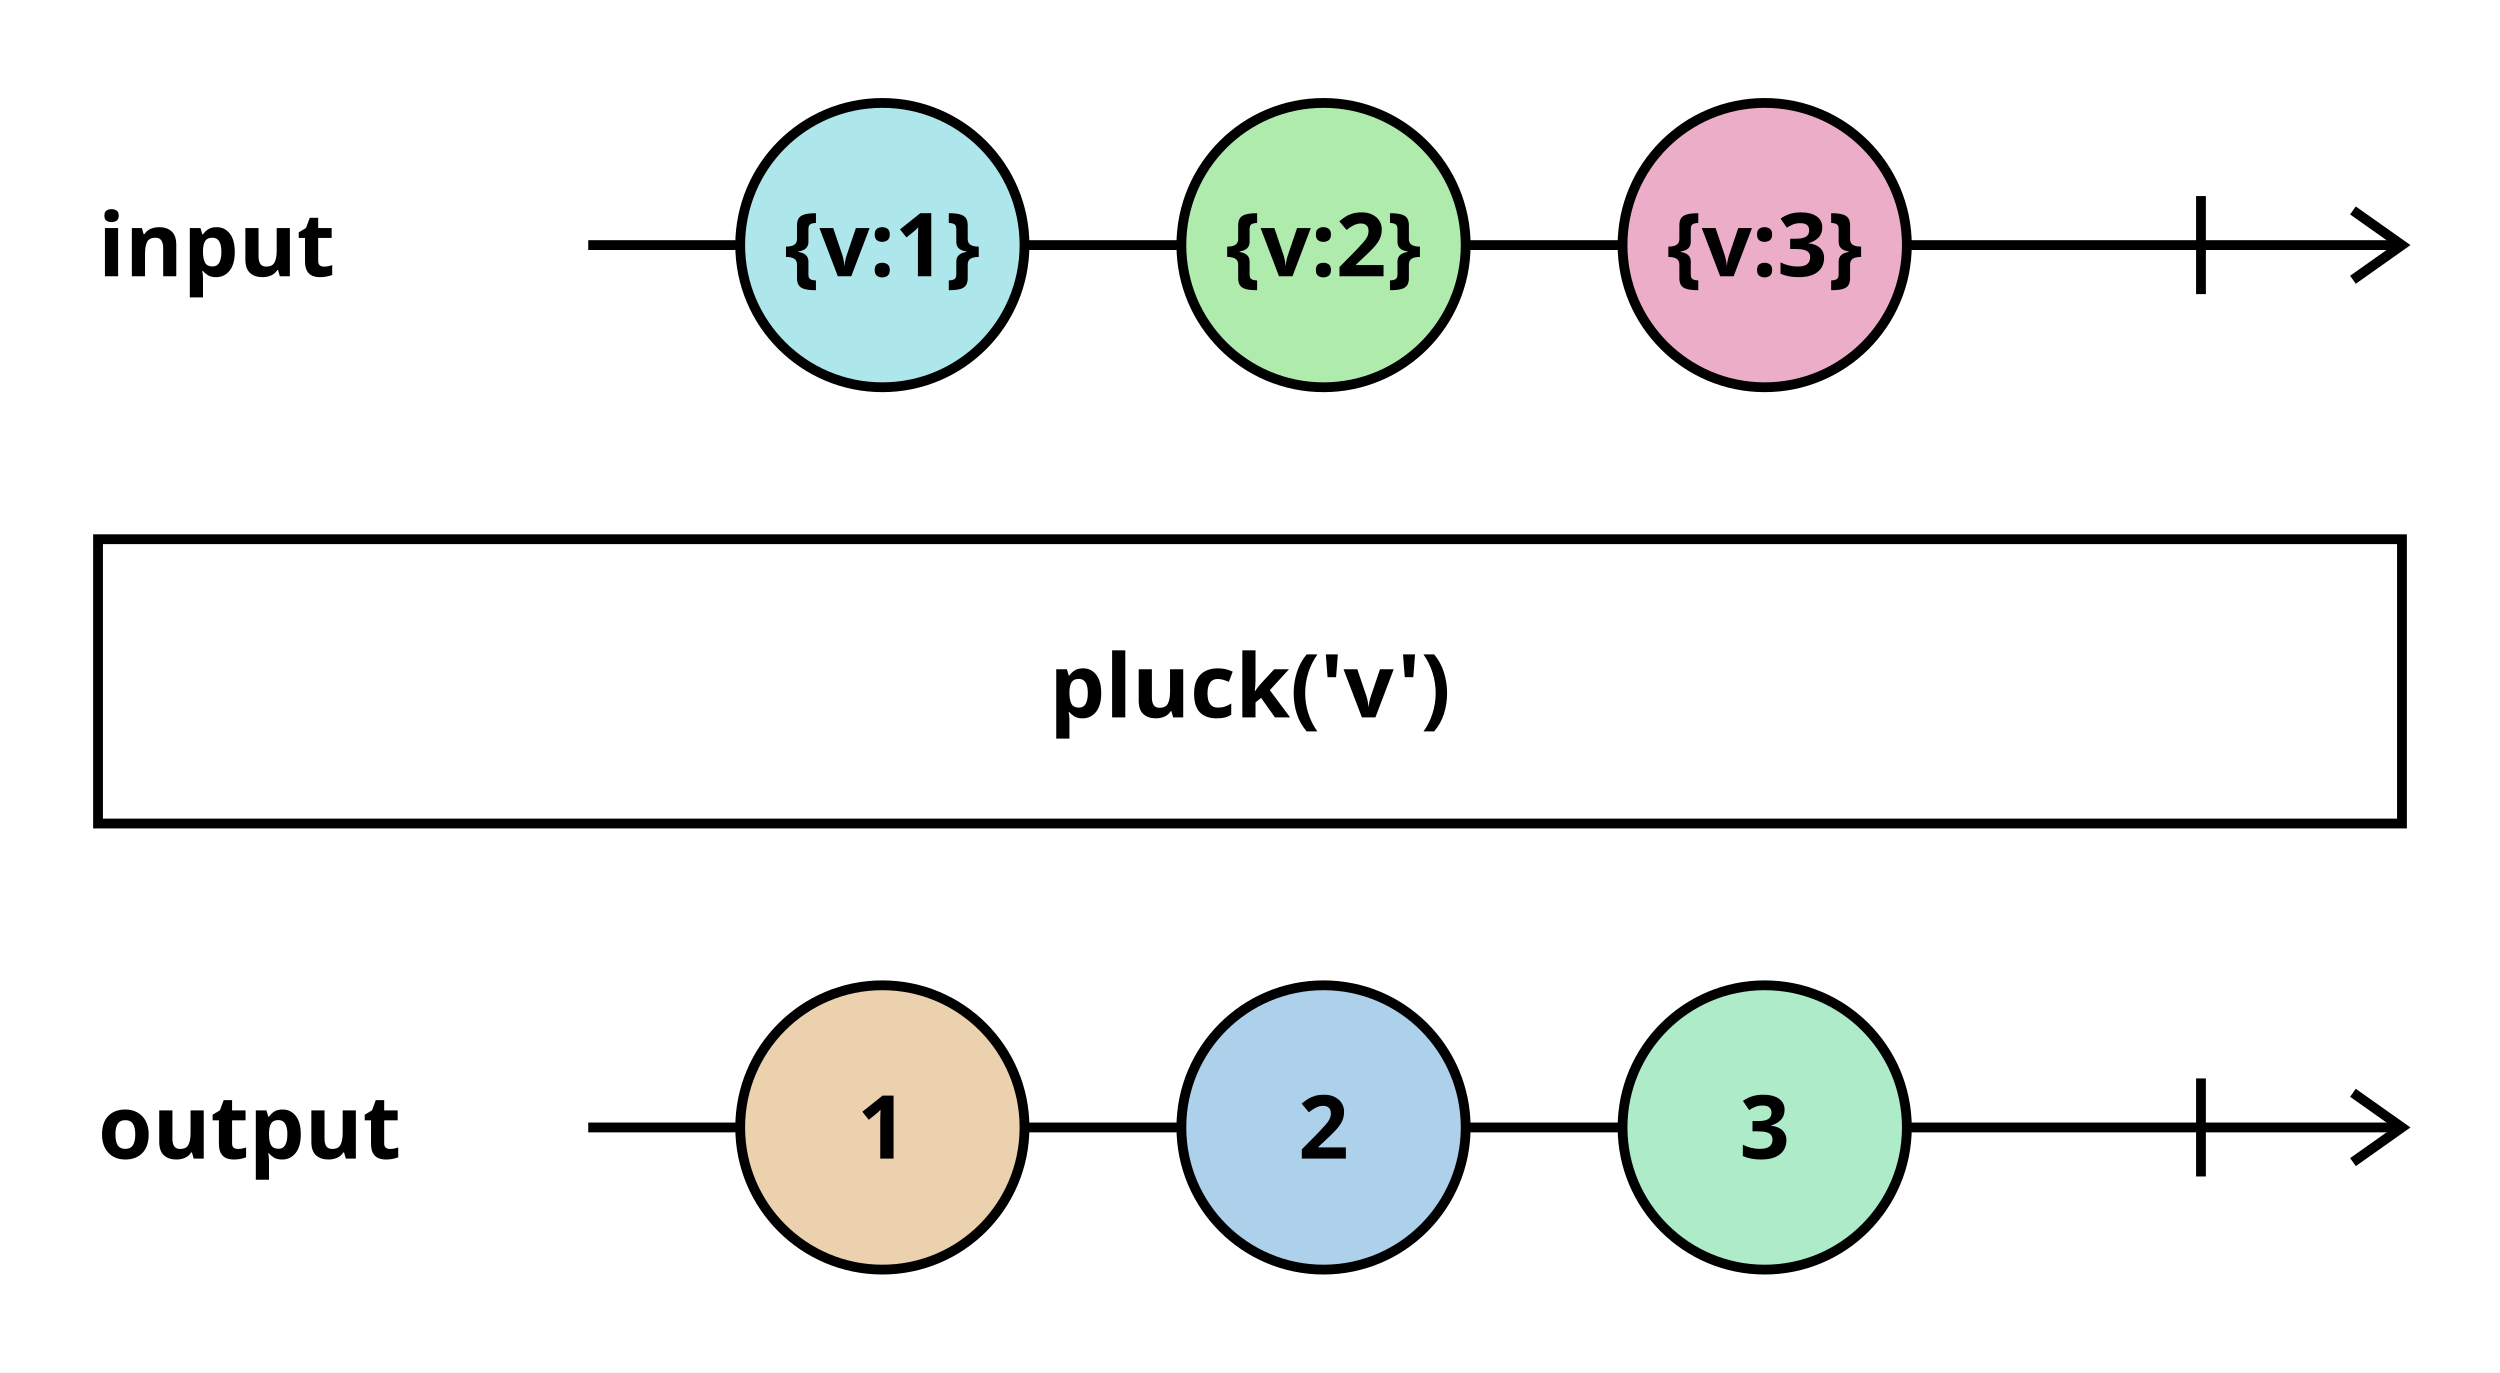
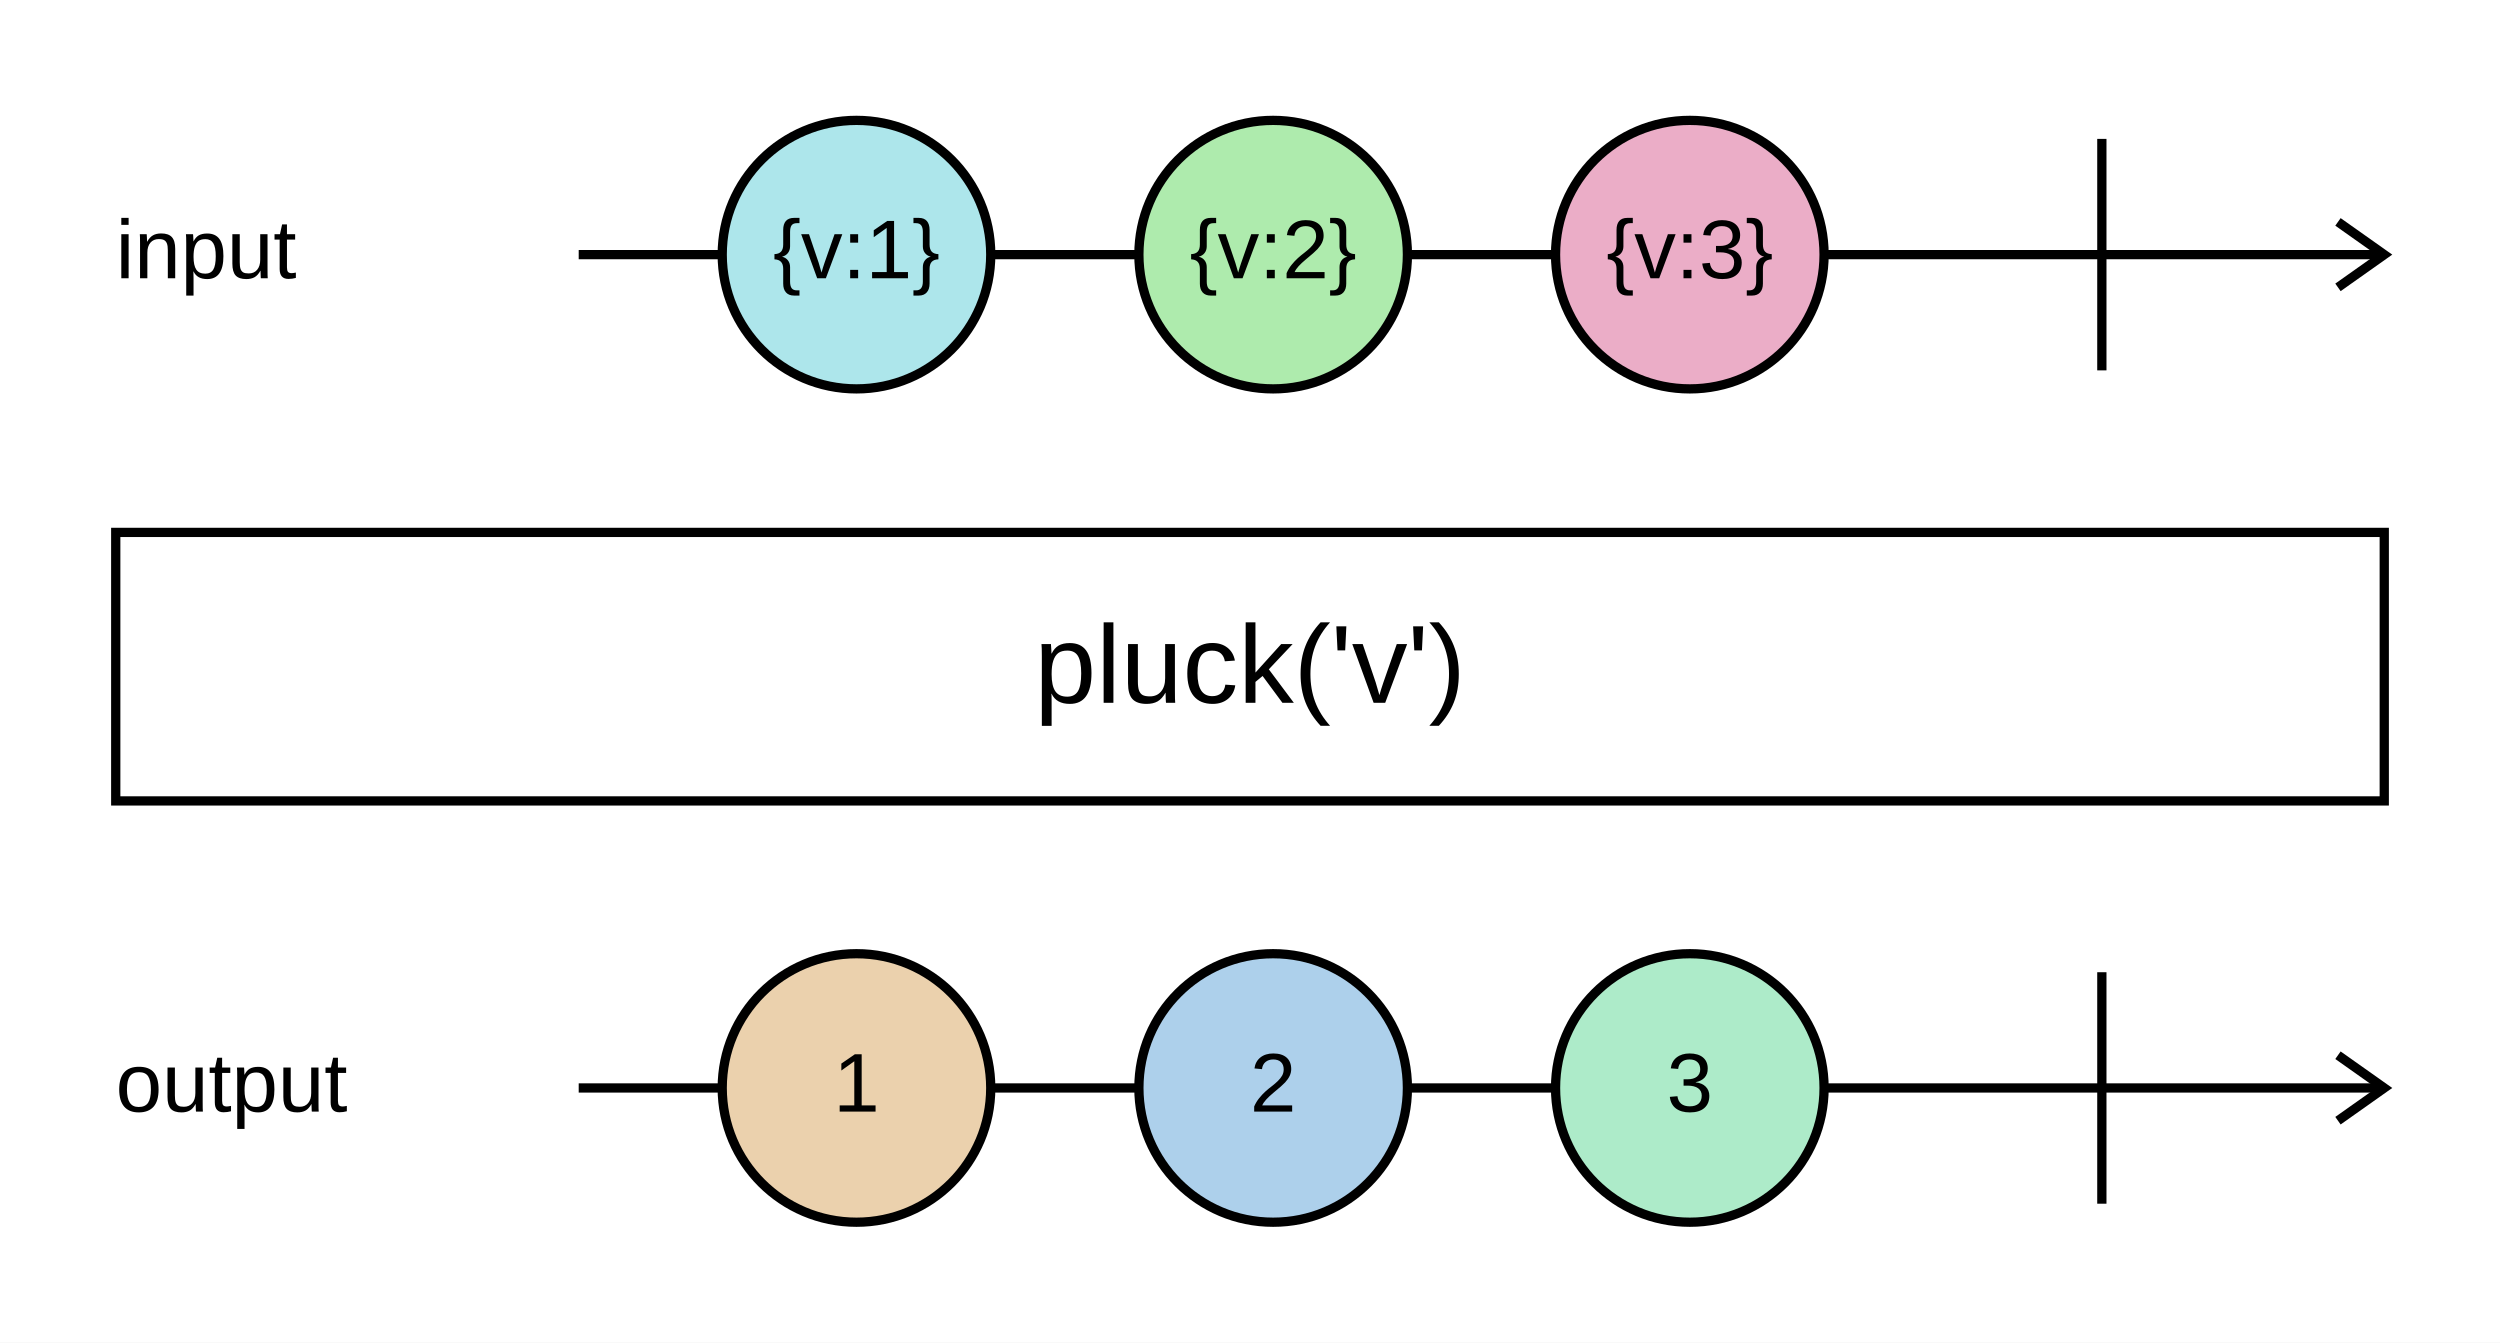
- <svg xmlns="http://www.w3.org/2000/svg" viewBox="0 0 510 280" width="510" height="280">
-   <rect x="0" y="0" fill="white" width="510" height="280" />
-   <g transform="translate(20 20)">
+ <svg xmlns="http://www.w3.org/2000/svg" viewBox="0 0 540 290" width="540" height="290">
+   <rect x="0" y="0" fill="white" width="540" height="290" />
+   <g transform="translate(25 25)">
    <g transform="translate(0 0)">
-       <text x="0" y="30" fill="black" font-family="sans-serif" font-size="18px" font-weight="bold" font-style="normal" dominant-baseline="middle">input</text>
+       <text x="0" y="30" fill="black" font-family="Arial, Helvetica, sans-serif" font-size="18px" font-weight="normal" font-style="normal" dominant-baseline="middle">input</text>
      <g transform="translate(100 0)">
        <g>
-           <line x1="0" y1="30" x2="370" y2="30" stroke="black" stroke-width="2" />
-           <polyline points="360,22.929 370,30 360,37.071" stroke="black" stroke-width="2" fill="none" />
+           <line x1="0" y1="30" x2="390" y2="30" stroke="black" stroke-width="2" />
+           <polyline points="380,22.929 390,30 380,37.071" stroke="black" stroke-width="2" fill="none" />
+         </g>
+         <g transform="translate(329 0)">
+           <line x1="0" y1="5" x2="0" y2="55" stroke="black" stroke-width="2" />
+         </g>
+         <g transform="translate(210 0)">
+           <ellipse cx="30" cy="30" rx="29" ry="29" fill="hsl(335.001, 60%, 80%)" stroke="black" stroke-width="2" />
+           <text x="30" y="30" fill="black" font-family="Arial, Helvetica, sans-serif" font-size="18px" font-weight="normal" font-style="normal" dominant-baseline="middle" text-anchor="middle">{v:3}</text>
+         </g>
+         <g transform="translate(120 0)">
+           <ellipse cx="30" cy="30" rx="29" ry="29" fill="hsl(119.361, 60%, 80%)" stroke="black" stroke-width="2" />
+           <text x="30" y="30" fill="black" font-family="Arial, Helvetica, sans-serif" font-size="18px" font-weight="normal" font-style="normal" dominant-baseline="middle" text-anchor="middle">{v:2}</text>
        </g>
        <g transform="translate(30 0)">
          <ellipse cx="30" cy="30" rx="29" ry="29" fill="hsl(184.944, 60%, 80%)" stroke="black" stroke-width="2" />
-           <text x="30" y="30" fill="black" font-family="sans-serif" font-size="18px" font-weight="bold" font-style="normal" dominant-baseline="middle" text-anchor="middle">{v:1}</text>
-         </g>
-         <g transform="translate(120 0)">
-           <ellipse cx="30" cy="30" rx="29" ry="29" fill="hsl(119.361, 60%, 80%)" stroke="black" stroke-width="2" />
-           <text x="30" y="30" fill="black" font-family="sans-serif" font-size="18px" font-weight="bold" font-style="normal" dominant-baseline="middle" text-anchor="middle">{v:2}</text>
-         </g>
-         <g transform="translate(210 0)">
-           <ellipse cx="30" cy="30" rx="29" ry="29" fill="hsl(335.001, 60%, 80%)" stroke="black" stroke-width="2" />
-           <text x="30" y="30" fill="black" font-family="sans-serif" font-size="18px" font-weight="bold" font-style="normal" dominant-baseline="middle" text-anchor="middle">{v:3}</text>
-         </g>
-         <g transform="translate(329 0)">
-           <line x1="0" y1="20" x2="0" y2="40" stroke="black" stroke-width="2" />
+           <text x="30" y="30" fill="black" font-family="Arial, Helvetica, sans-serif" font-size="18px" font-weight="normal" font-style="normal" dominant-baseline="middle" text-anchor="middle">{v:1}</text>
        </g>
      </g>
    </g>
    <g transform="translate(0 80)">
-       <rect x="0" y="10" width="470" height="58" fill="white" stroke="black" stroke-width="2" rx="0" />
-       <text x="235" y="40px" fill="black" font-family="sans-serif" font-size="18px" font-weight="bold" font-style="normal" dominant-baseline="middle" text-anchor="middle" width="470">pluck('v')</text>
+       <rect x="0" y="10" width="490" height="58" fill="white" stroke="black" stroke-width="2" rx="0" />
+       <text x="245" y="40px" fill="black" font-family="Arial, Helvetica, sans-serif" font-size="24px" font-weight="normal" font-style="normal" dominant-baseline="middle" text-anchor="middle" width="490">pluck('v')</text>
    </g>
    <g transform="translate(0 180)">
-       <text x="0" y="30" fill="black" font-family="sans-serif" font-size="18px" font-weight="bold" font-style="normal" dominant-baseline="middle">output</text>
+       <text x="0" y="30" fill="black" font-family="Arial, Helvetica, sans-serif" font-size="18px" font-weight="normal" font-style="normal" dominant-baseline="middle">output</text>
      <g transform="translate(100 0)">
        <g>
-           <line x1="0" y1="30" x2="370" y2="30" stroke="black" stroke-width="2" />
-           <polyline points="360,22.929 370,30 360,37.071" stroke="black" stroke-width="2" fill="none" />
+           <line x1="0" y1="30" x2="390" y2="30" stroke="black" stroke-width="2" />
+           <polyline points="380,22.929 390,30 380,37.071" stroke="black" stroke-width="2" fill="none" />
+         </g>
+         <g transform="translate(329 0)">
+           <line x1="0" y1="5" x2="0" y2="55" stroke="black" stroke-width="2" />
+         </g>
+         <g transform="translate(210 0)">
+           <ellipse cx="30" cy="30" rx="29" ry="29" fill="hsl(147.448, 60%, 80%)" stroke="black" stroke-width="2" />
+           <text x="30" y="30" fill="black" font-family="Arial, Helvetica, sans-serif" font-size="18px" font-weight="normal" font-style="normal" dominant-baseline="middle" text-anchor="middle">3</text>
+         </g>
+         <g transform="translate(120 0)">
+           <ellipse cx="30" cy="30" rx="29" ry="29" fill="hsl(205.615, 60%, 80%)" stroke="black" stroke-width="2" />
+           <text x="30" y="30" fill="black" font-family="Arial, Helvetica, sans-serif" font-size="18px" font-weight="normal" font-style="normal" dominant-baseline="middle" text-anchor="middle">2</text>
        </g>
        <g transform="translate(30 0)">
          <ellipse cx="30" cy="30" rx="29" ry="29" fill="hsl(35.392, 60%, 80%)" stroke="black" stroke-width="2" />
-           <text x="30" y="30" fill="black" font-family="sans-serif" font-size="18px" font-weight="bold" font-style="normal" dominant-baseline="middle" text-anchor="middle">1</text>
-         </g>
-         <g transform="translate(120 0)">
-           <ellipse cx="30" cy="30" rx="29" ry="29" fill="hsl(205.615, 60%, 80%)" stroke="black" stroke-width="2" />
-           <text x="30" y="30" fill="black" font-family="sans-serif" font-size="18px" font-weight="bold" font-style="normal" dominant-baseline="middle" text-anchor="middle">2</text>
-         </g>
-         <g transform="translate(210 0)">
-           <ellipse cx="30" cy="30" rx="29" ry="29" fill="hsl(147.448, 60%, 80%)" stroke="black" stroke-width="2" />
-           <text x="30" y="30" fill="black" font-family="sans-serif" font-size="18px" font-weight="bold" font-style="normal" dominant-baseline="middle" text-anchor="middle">3</text>
-         </g>
-         <g transform="translate(329 0)">
-           <line x1="0" y1="20" x2="0" y2="40" stroke="black" stroke-width="2" />
+           <text x="30" y="30" fill="black" font-family="Arial, Helvetica, sans-serif" font-size="18px" font-weight="normal" font-style="normal" dominant-baseline="middle" text-anchor="middle">1</text>
        </g>
      </g>
    </g>
  </g>
</svg>
